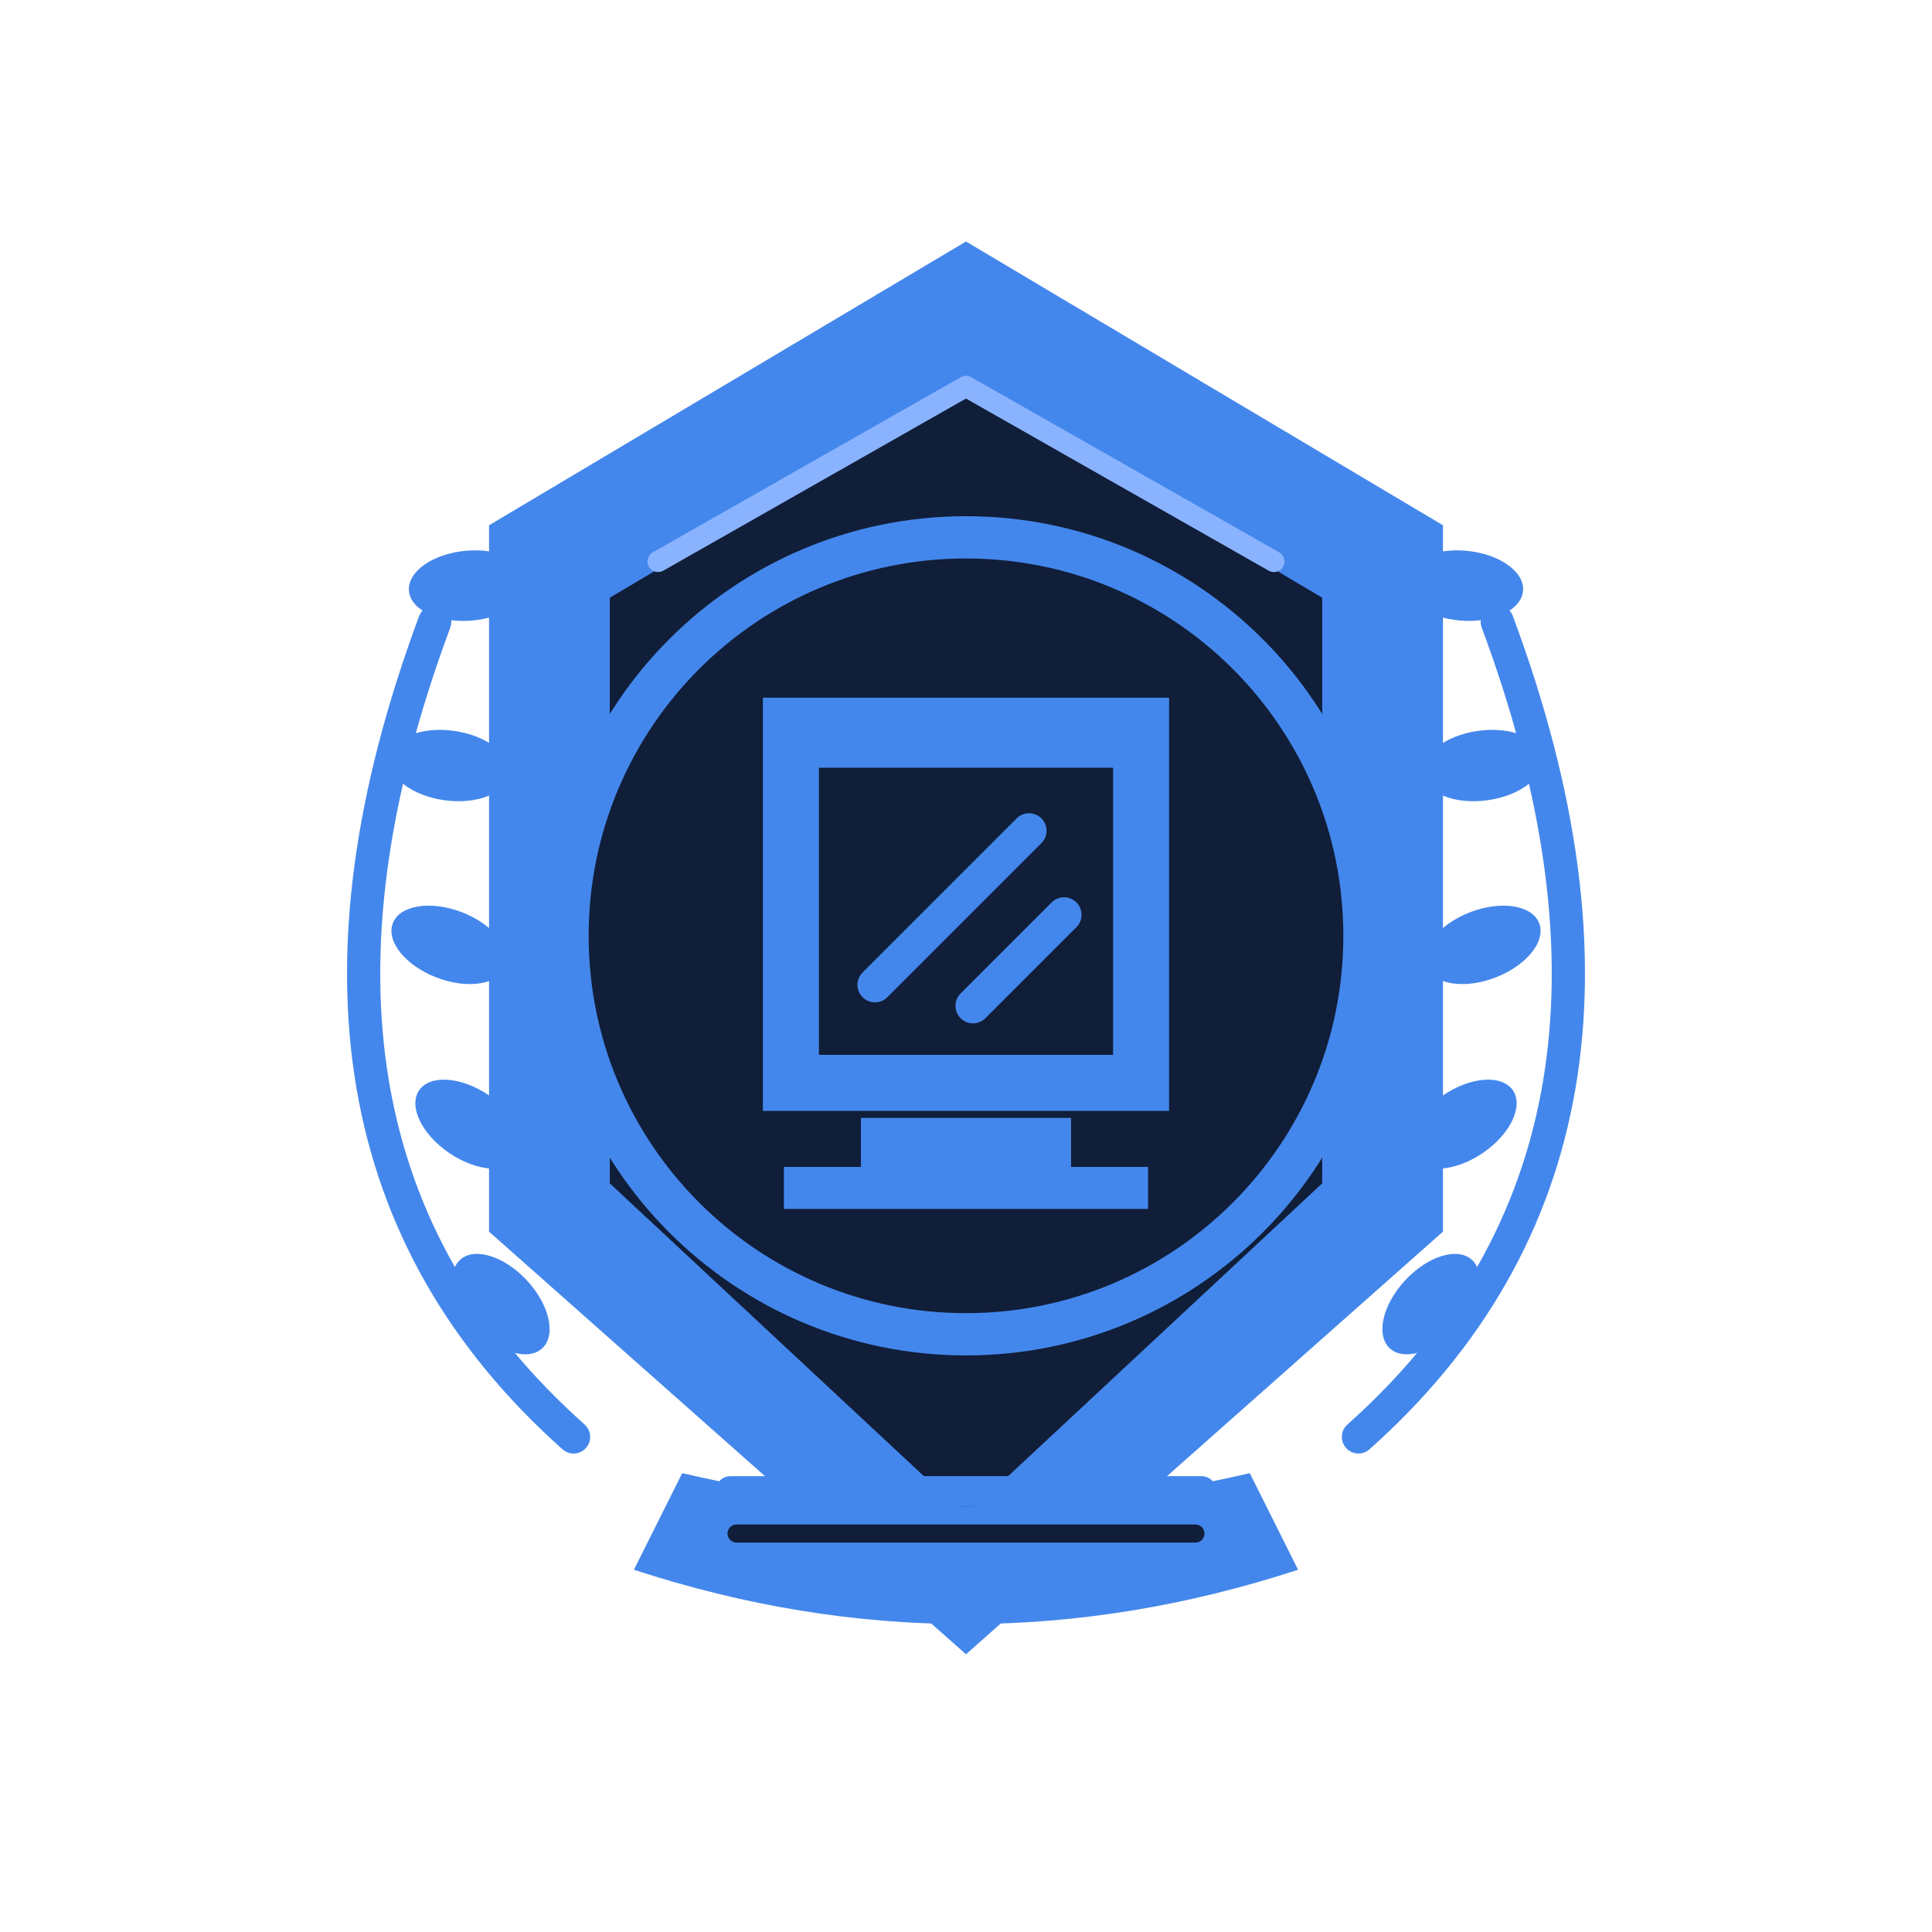
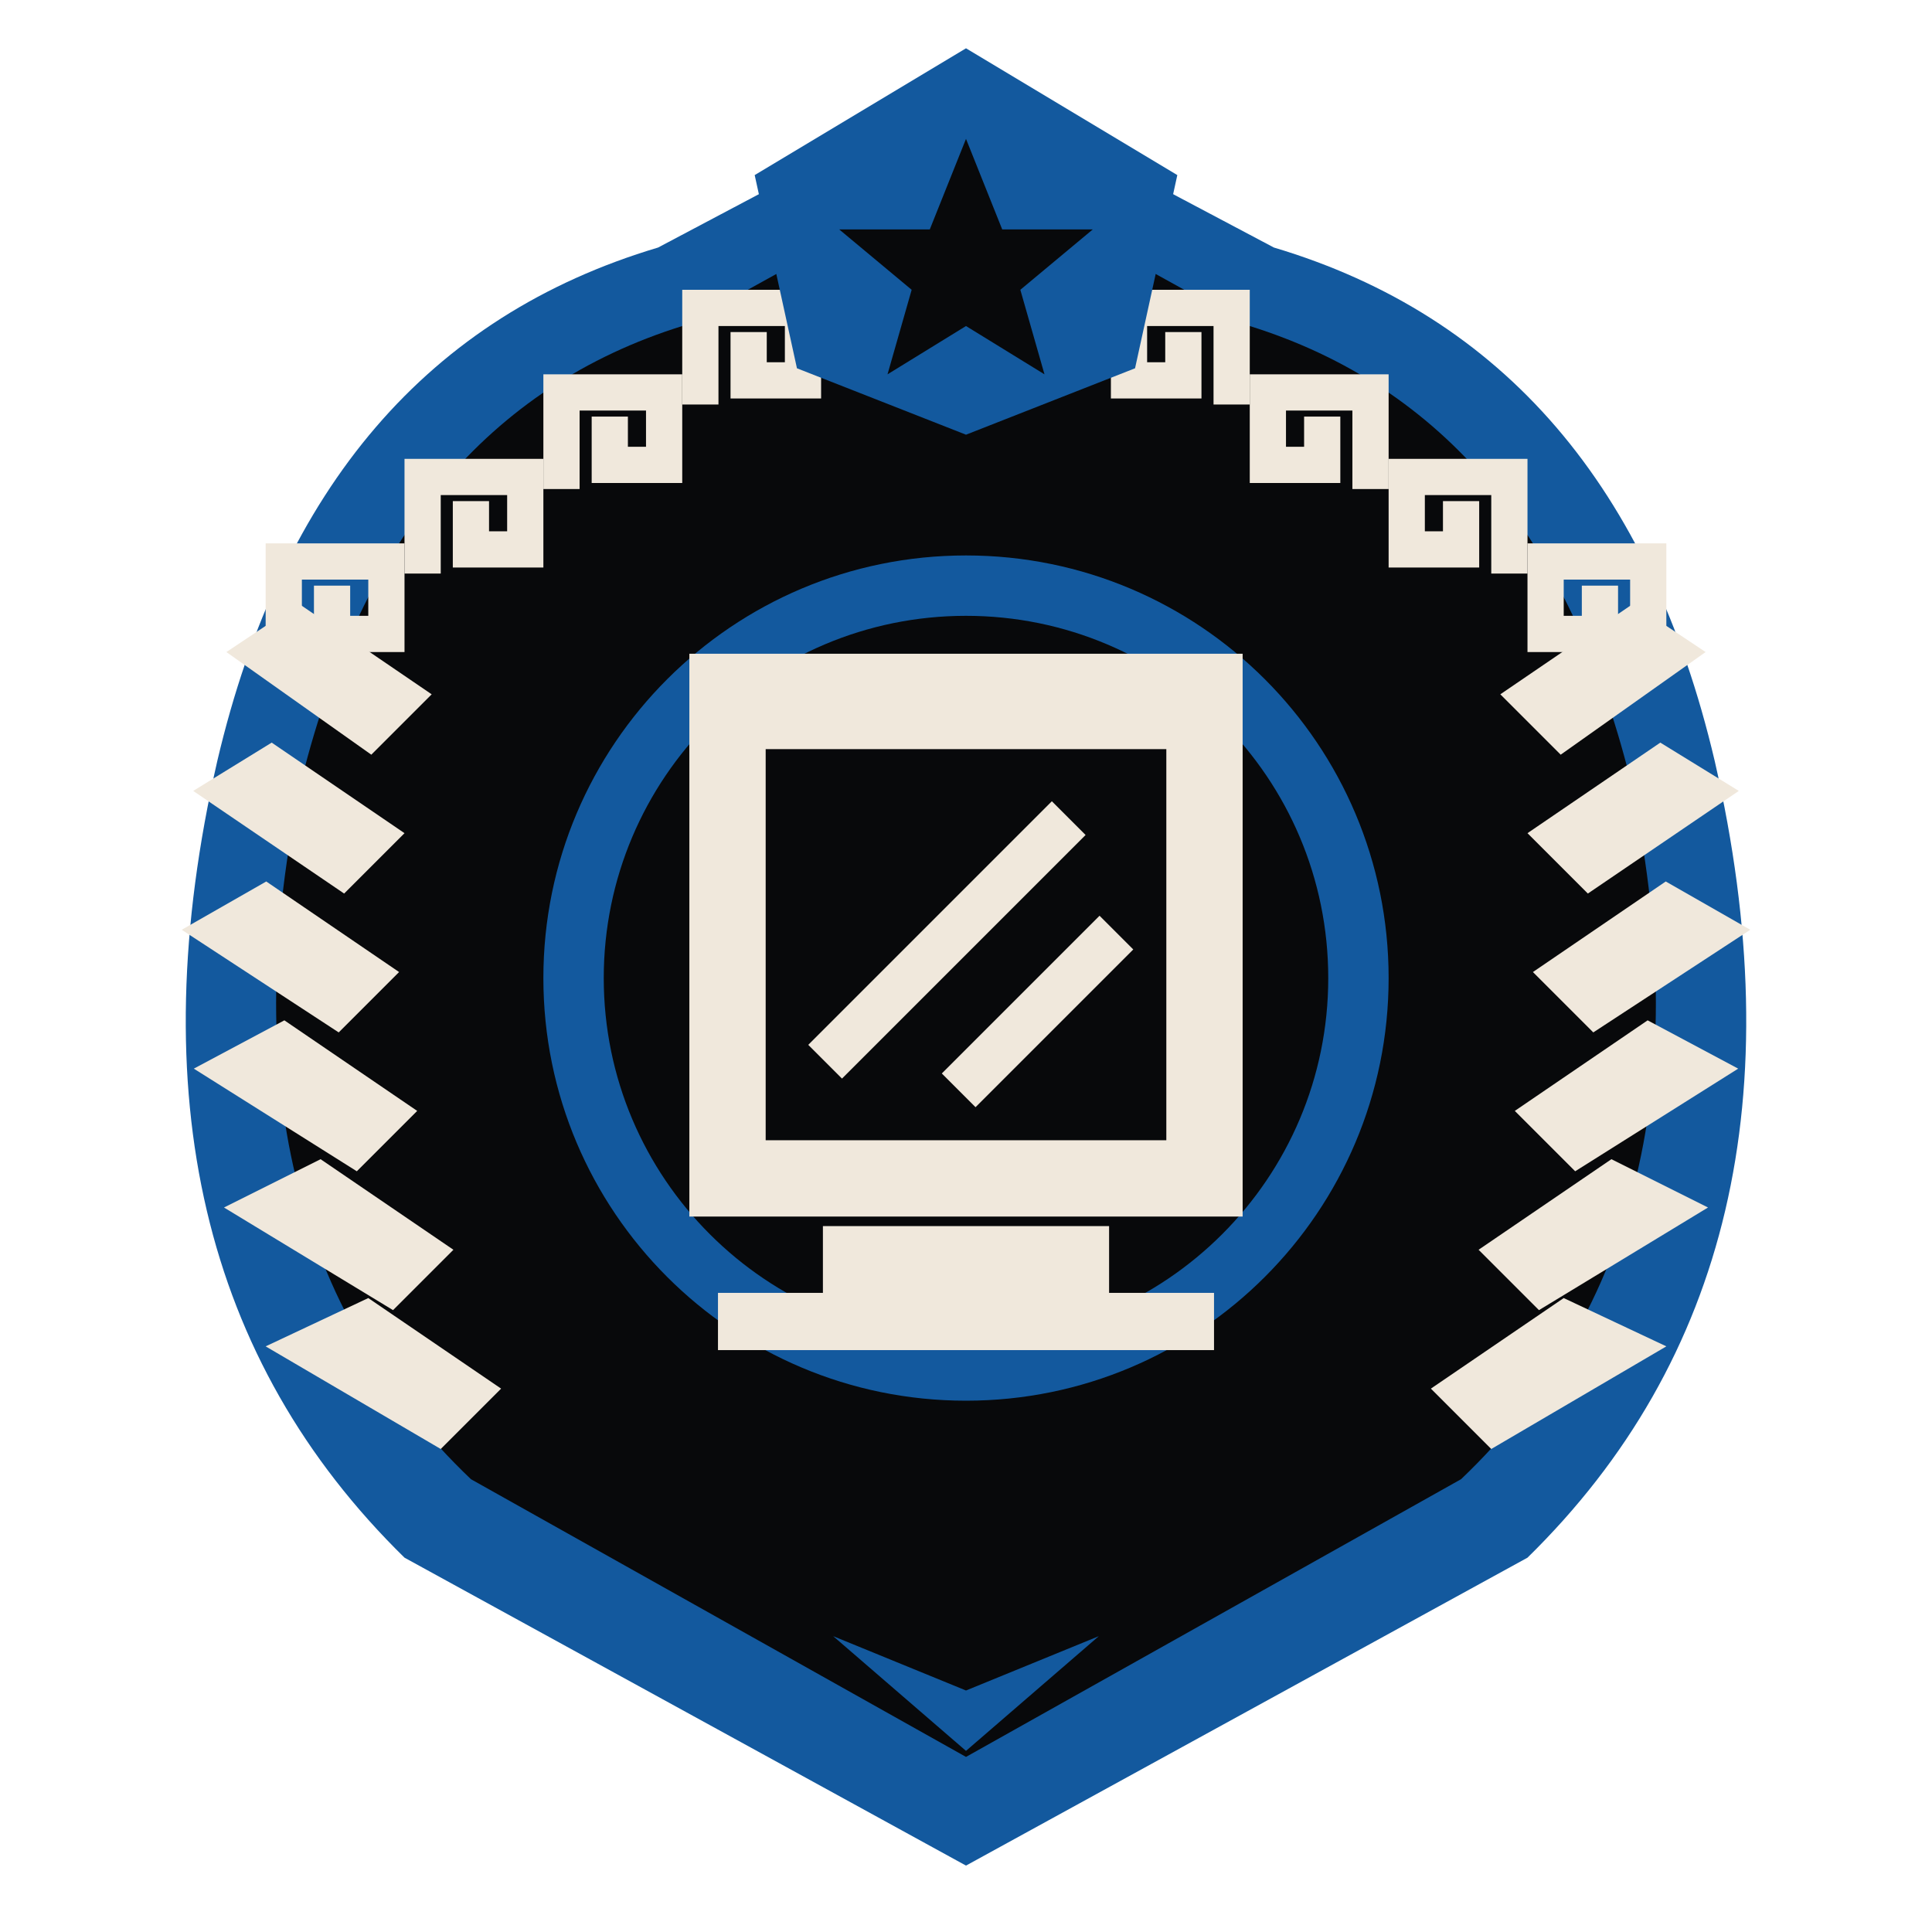
<svg xmlns="http://www.w3.org/2000/svg" width="320" height="320" viewBox="0 0 320 320">
-   <g stroke-linejoin="round" stroke-linecap="round">
-     <path d="M160 40L239 87V204L160 274L81 204V87Z" fill="#4487ec" />
-     <path d="M160 64L219 99V196L160 251L101 196V99Z" fill="#101e39" />
-     <path d="M99 95L160 52L221 95" stroke="#4487ec" stroke-width="8" fill="none" />
-     <path d="M109 93L160 64L211 93" fill="none" stroke="#8ab3ff" stroke-width="3.5" />
-     <path d="M121 247H199" stroke="#4487ec" stroke-width="5" />
-     <path d="M95 238Q40 189 72 103" stroke="#4487ec" stroke-width="5.5" fill="none" />
-     <ellipse cx="83.0" cy="216.0" rx="10" ry="5.8" fill="#4487ec" transform="rotate(47 83.0 216.0)" />
-     <ellipse cx="77.7" cy="186.2" rx="10" ry="5.8" fill="#4487ec" transform="rotate(34 77.7 186.2)" />
-     <ellipse cx="74.4" cy="156.5" rx="10" ry="5.8" fill="#4487ec" transform="rotate(21 74.4 156.5)" />
-     <ellipse cx="74.4" cy="126.8" rx="10" ry="5.8" fill="#4487ec" transform="rotate(8 74.4 126.8)" />
-     <ellipse cx="77.7" cy="97.0" rx="10" ry="5.8" fill="#4487ec" transform="rotate(-5 77.7 97.0)" />
-     <path d="M225 238Q280 189 248 103" stroke="#4487ec" stroke-width="5.5" fill="none" />
-     <ellipse cx="237.0" cy="216.0" rx="10" ry="5.8" fill="#4487ec" transform="rotate(-47 237.0 216.0)" />
-     <ellipse cx="242.3" cy="186.2" rx="10" ry="5.8" fill="#4487ec" transform="rotate(-34 242.3 186.2)" />
-     <ellipse cx="245.6" cy="156.5" rx="10" ry="5.8" fill="#4487ec" transform="rotate(-21 245.6 156.5)" />
-     <ellipse cx="245.6" cy="126.8" rx="10" ry="5.8" fill="#4487ec" transform="rotate(-8 245.6 126.8)" />
-     <ellipse cx="242.3" cy="97.0" rx="10" ry="5.8" fill="#4487ec" transform="rotate(5 242.3 97.0)" />
-     <circle cx="160" cy="155" r="66" fill="#101e39" stroke="#4487ec" stroke-width="7" />
-     <g transform="translate(160 155) scale(1.16)">
-       <path d="M-29-34H29V25H-29Z M-15 26H15V33H-15Z M-26 33H26V39H-26Z" fill="#4487ec" />
-       <path d="M-21-24H21V17H-21Z" fill="#101e39" />
-       <path d="M-13 7L9-15 M1 10L14-3" stroke="#4487ec" stroke-width="5" />
+   <g stroke-linecap="square" stroke-linejoin="miter">
+     <path d="M160 14L211 41Q268 58 284 126Q303 209 253 258L160 309L67 258Q17 209 36 126Q52 58 109 41Z" fill="#13599e" />
+     <path d="M160 28L207 54Q255 69 270 129Q286 203 242 245L160 291L78 245Q34 203 50 129Q65 69 113 54Z" fill="#08090b" />
+     <path d="M47 106v-13h17v12h-9v-5" fill="none" stroke="#f0e8dc" stroke-width="6" stroke-linecap="square" stroke-linejoin="miter" />
+     <path d="M70 92v-13h17v12h-9v-5" fill="none" stroke="#f0e8dc" stroke-width="6" stroke-linecap="square" stroke-linejoin="miter" />
+     <path d="M93 78v-13h17v12h-9v-5" fill="none" stroke="#f0e8dc" stroke-width="6" stroke-linecap="square" stroke-linejoin="miter" />
+     <path d="M116 64v-13h17v12h-9v-5" fill="none" stroke="#f0e8dc" stroke-width="6" stroke-linecap="square" stroke-linejoin="miter" />
+     <path d="M273 106v-13h-17v12h9v-5" fill="none" stroke="#f0e8dc" stroke-width="6" stroke-linecap="square" stroke-linejoin="miter" />
+     <path d="M250 92v-13h-17v12h9v-5" fill="none" stroke="#f0e8dc" stroke-width="6" stroke-linecap="square" stroke-linejoin="miter" />
+     <path d="M227 78v-13h-17v12h9v-5" fill="none" stroke="#f0e8dc" stroke-width="6" stroke-linecap="square" stroke-linejoin="miter" />
+     <path d="M204 64v-13h-17v12h9v-5" fill="none" stroke="#f0e8dc" stroke-width="6" stroke-linecap="square" stroke-linejoin="miter" />
+     <circle cx="160" cy="162" r="70" fill="#13599e" />
+     <circle cx="160" cy="162" r="60" fill="#08090b" />
+     <g transform="translate(160 162) scale(1.58)">
+       <path d="M-29-34H29V25H-29Z M-15 26H15V33H-15Z M-26 33H26V39H-26Z" fill="#f0e8dc" />
+       <path d="M-21-24H21V17H-21Z" fill="#08090b" />
+       <path d="M-13 7L9-15 M1 10L14-3" stroke="#f0e8dc" stroke-width="5" />
    </g>
-     <path d="M113 244Q160 255 207 244L215 260Q160 278 105 260Z" fill="#4487ec" />
-     <path d="M122 254H198" stroke="#101e39" stroke-width="3" />
+     <polygon points="73.0,240 44.0,223 61.0,215 83.0,230" fill="#f0e8dc" />
+     <polygon points="65.1,217 37.1,200 53.1,192 75.1,207" fill="#f0e8dc" />
+     <polygon points="59.1,194 32.1,177 47.1,169 69.1,184" fill="#f0e8dc" />
+     <polygon points="56.1,171 30.1,154 44.1,146 66.1,161" fill="#f0e8dc" />
+     <polygon points="57.0,148 32.0,131 45.0,123 67.0,138" fill="#f0e8dc" />
+     <polygon points="61.5,125 37.5,108 49.5,100 71.5,115" fill="#f0e8dc" />
+     <polygon points="247.0,240 276.0,223 259.0,215 237.0,230" fill="#f0e8dc" />
+     <polygon points="254.9,217 282.9,200 266.9,192 244.9,207" fill="#f0e8dc" />
+     <polygon points="260.9,194 287.9,177 272.9,169 250.9,184" fill="#f0e8dc" />
+     <polygon points="263.9,171 289.9,154 275.9,146 253.9,161" fill="#f0e8dc" />
+     <polygon points="263.0,148 288.0,131 275.0,123 253.0,138" fill="#f0e8dc" />
+     <polygon points="258.5,125 282.5,108 270.5,100 248.5,115" fill="#f0e8dc" />
+     <path d="M125 29L160 8L195 29L188 61L160 72L132 61Z" fill="#13599e" />
+     <path d="M160 23L166 38L181 38L169 48L173 62L160 54L147 62L151 48L139 38L154 38Z" fill="#08090b" />
+     <path d="M138 271L160 290L182 271L160 280Z" fill="#13599e" />
  </g>
</svg>
